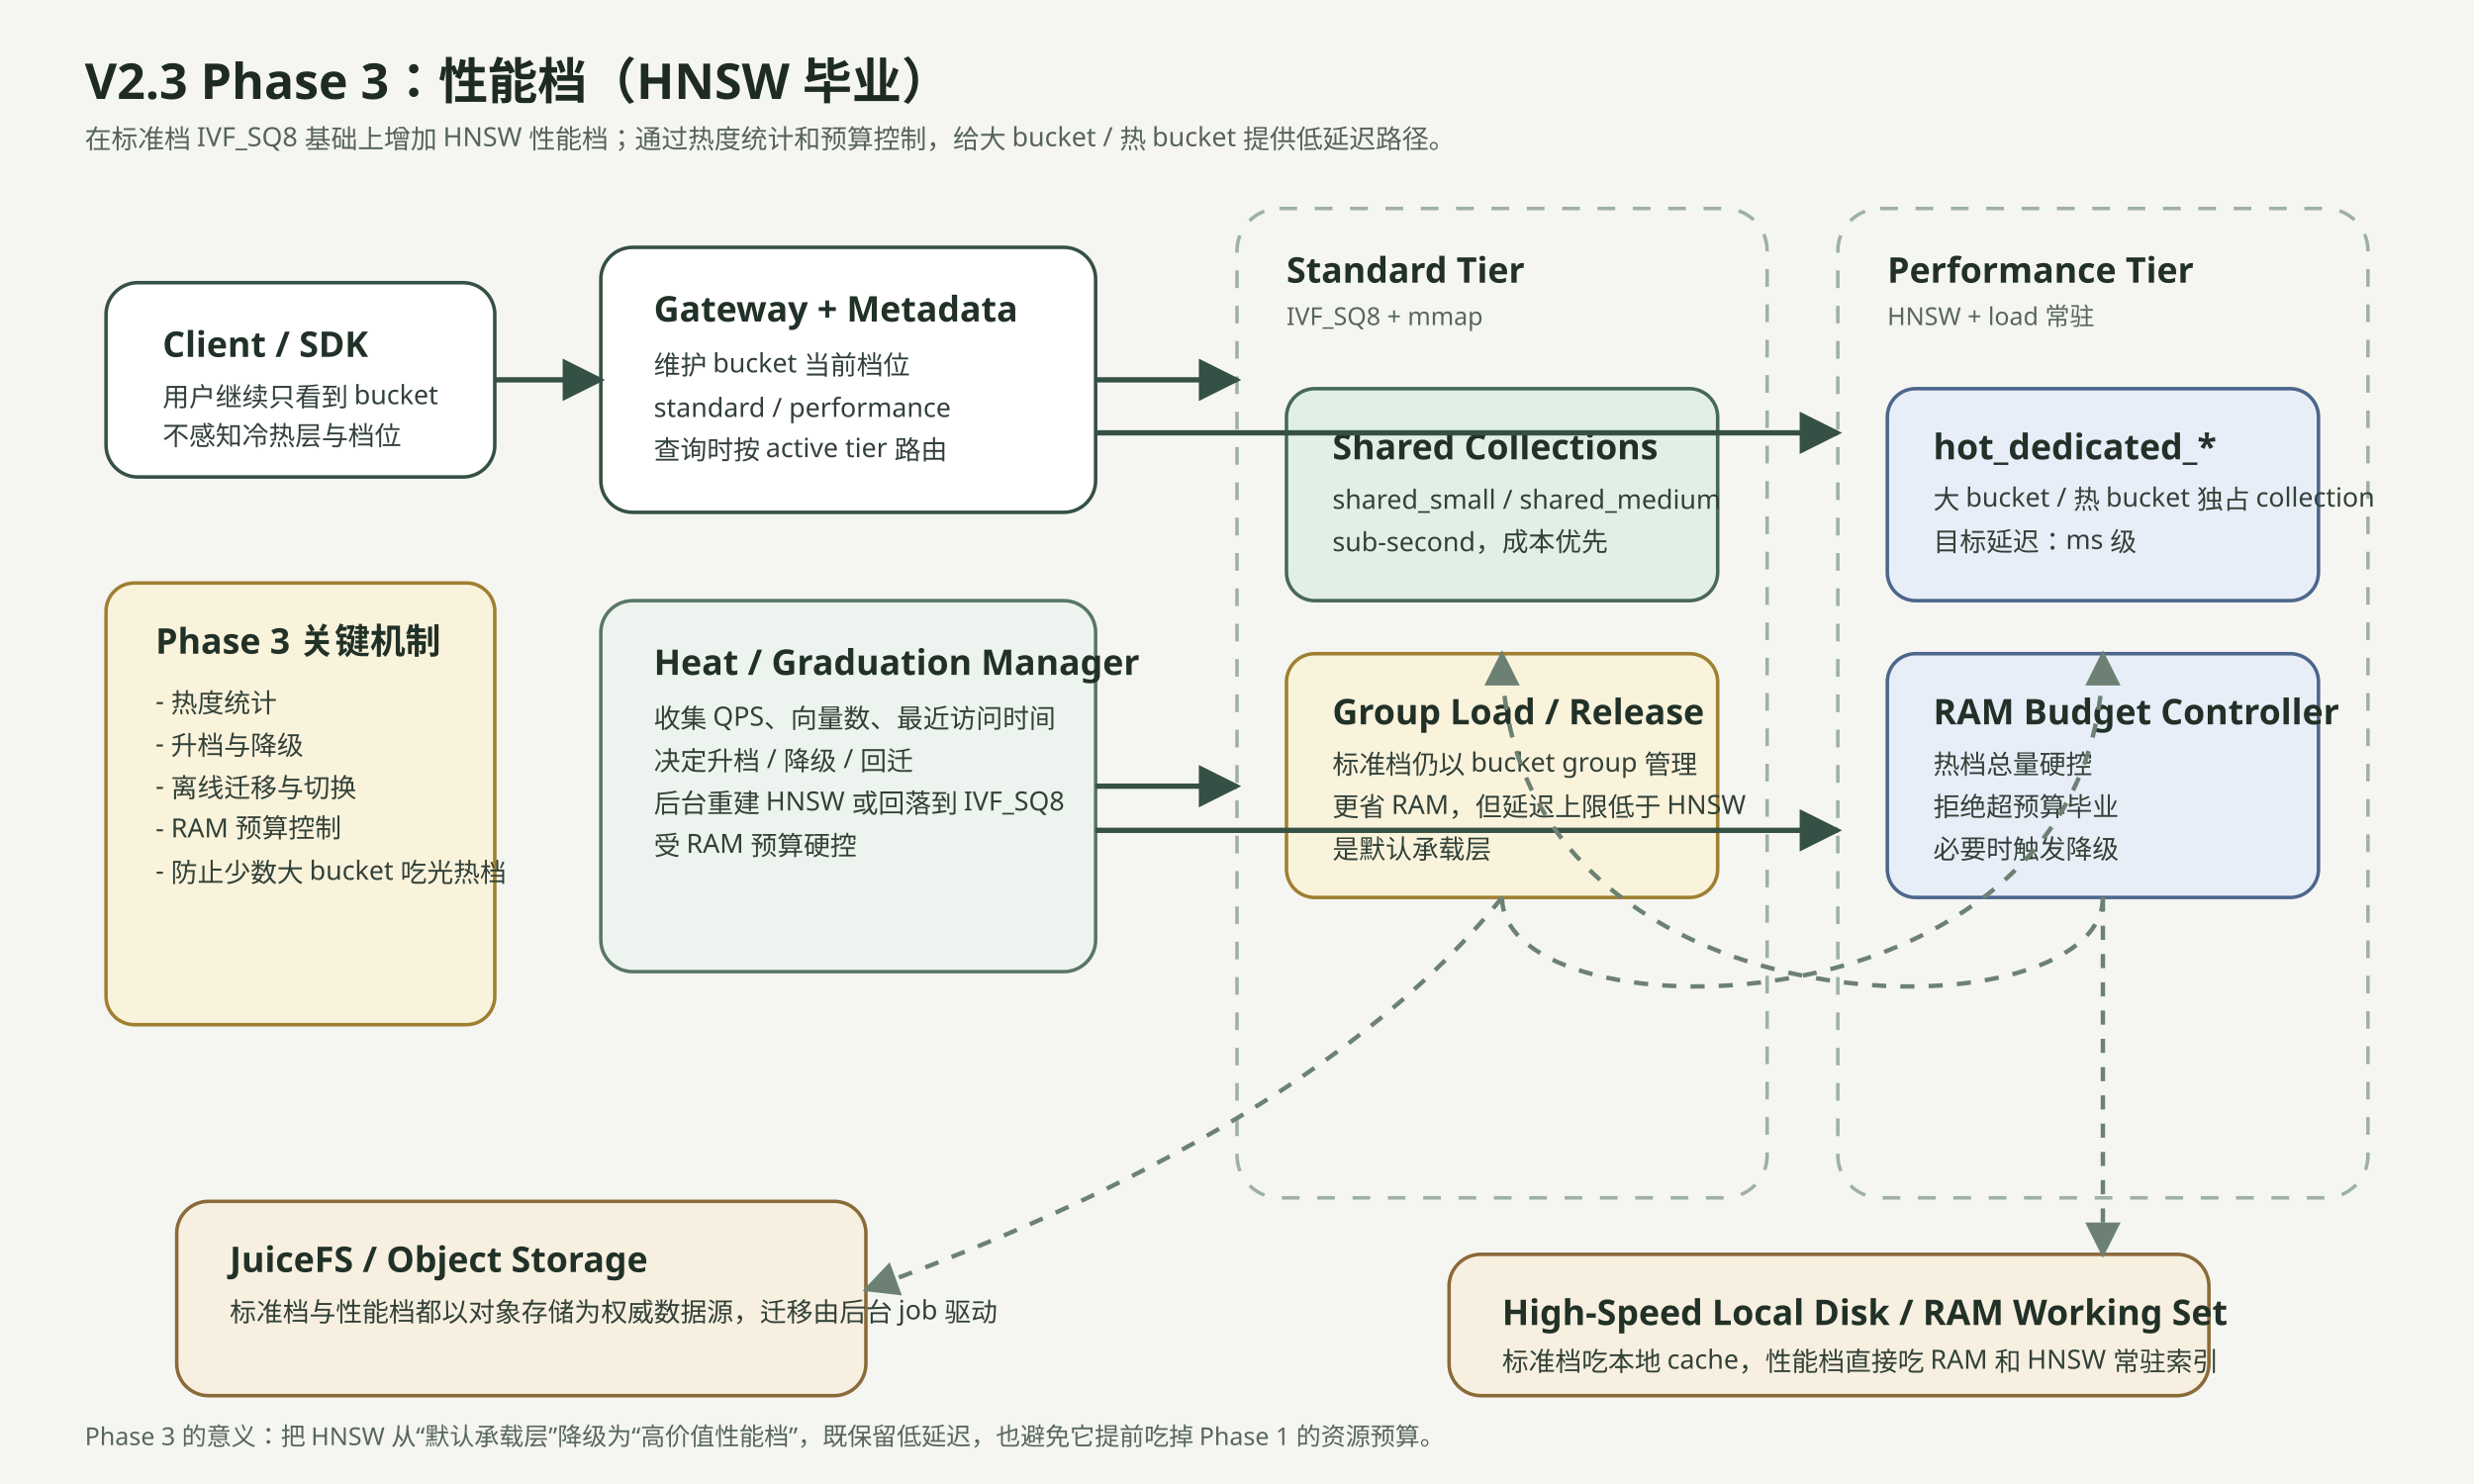
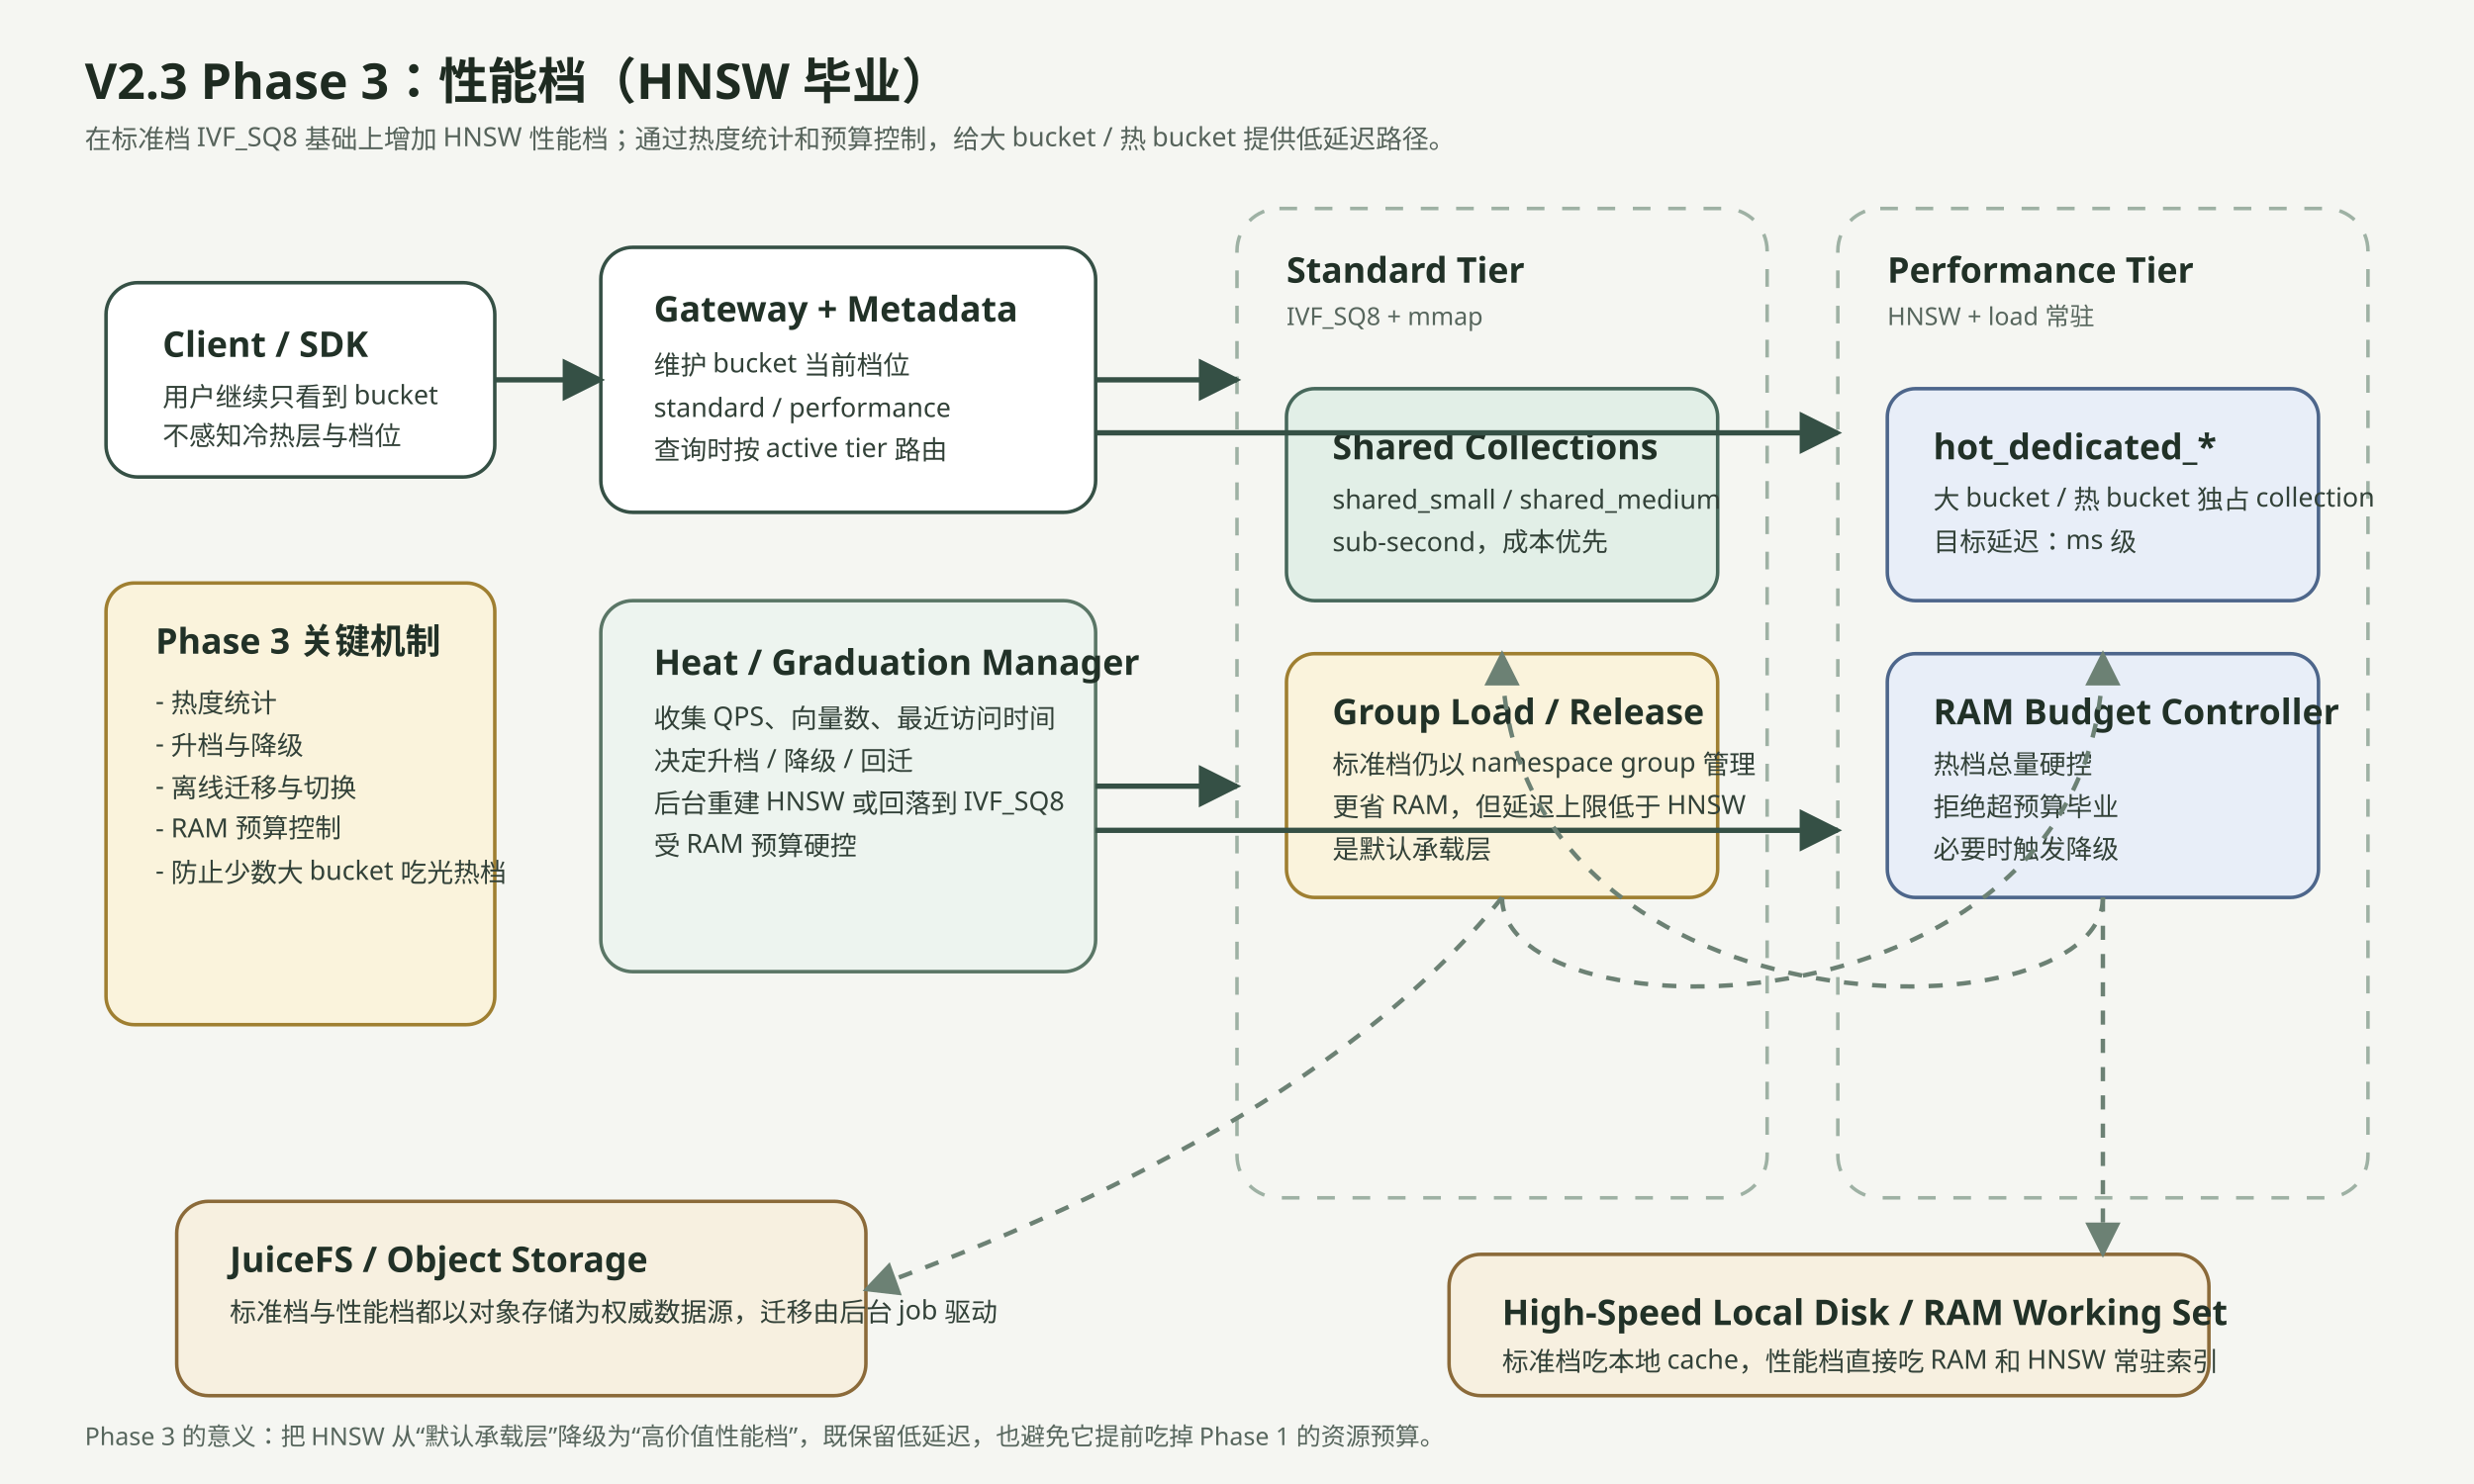
<svg xmlns="http://www.w3.org/2000/svg" viewBox="0 0 1400 840" width="1400" height="840" role="img" aria-label="V2.3 Phase 3 Architecture">
  <defs>
    <style>
      .bg { fill: #f5f6f2; }
      .title { font: 700 28px 'Segoe UI', 'PingFang SC', sans-serif; fill: #1e2b21; }
      .subtitle { font: 400 15px 'Segoe UI', 'PingFang SC', sans-serif; fill: #56635b; }
      .card { fill: #ffffff; stroke: #355045; stroke-width: 2; rx: 18; ry: 18; }
      .card-soft { fill: #edf4ef; stroke: #5a7666; stroke-width: 2; rx: 18; ry: 18; }
      .storage { fill: #f7f0e0; stroke: #8b6a39; stroke-width: 2; rx: 18; ry: 18; }
      .accent { fill: #e2efe7; stroke: #47685b; stroke-width: 2; rx: 16; ry: 16; }
      .perf { fill: #e8eef8; stroke: #4d668b; stroke-width: 2; rx: 16; ry: 16; }
      .warn { fill: #faf3dc; stroke: #9f7f31; stroke-width: 2; rx: 16; ry: 16; }
      .label { font: 700 20px 'Segoe UI', 'PingFang SC', sans-serif; fill: #213127; }
      .text { font: 400 15px 'Segoe UI', 'PingFang SC', sans-serif; fill: #324138; }
      .small { font: 400 14px 'Segoe UI', 'PingFang SC', sans-serif; fill: #57665d; }
      .arrow { stroke: #355045; stroke-width: 3; fill: none; marker-end: url(#arrow); }
      .arrow-soft { stroke: #6c8174; stroke-width: 2.5; stroke-dasharray: 8 8; fill: none; marker-end: url(#arrowSoft); }
      .group { fill: none; stroke: #9eb1a4; stroke-width: 2; stroke-dasharray: 10 10; rx: 24; ry: 24; }
    </style>
    <marker id="arrow" viewBox="0 0 10 10" refX="9" refY="5" markerWidth="8" markerHeight="8" orient="auto-start-reverse">
      <path d="M 0 0 L 10 5 L 0 10 z" fill="#355045" />
    </marker>
    <marker id="arrowSoft" viewBox="0 0 10 10" refX="9" refY="5" markerWidth="8" markerHeight="8" orient="auto-start-reverse">
      <path d="M 0 0 L 10 5 L 0 10 z" fill="#6c8174" />
    </marker>
  </defs>
  <rect class="bg" x="0" y="0" width="1400" height="840" />
  <text class="title" x="48" y="56">V2.3 Phase 3：性能档（HNSW 毕业）</text>
  <text class="subtitle" x="48" y="84">在标准档 IVF_SQ8 基础上增加 HNSW 性能档；通过热度统计和预算控制，给大 bucket / 热 bucket 提供低延迟路径。</text>
  <rect class="card" x="60" y="160" width="220" height="110" />
  <text class="label" x="92" y="202">Client / SDK</text>
  <text class="text" x="92" y="230">用户继续只看到 bucket</text>
  <text class="text" x="92" y="252">不感知冷热层与档位</text>
  <rect class="card" x="340" y="140" width="280" height="150" />
  <text class="label" x="370" y="182">Gateway + Metadata</text>
  <text class="text" x="370" y="212">维护 bucket 当前档位</text>
  <text class="text" x="370" y="236">standard / performance</text>
  <text class="text" x="370" y="260">查询时按 active tier 路由</text>
  <rect class="card-soft" x="340" y="340" width="280" height="210" />
  <text class="label" x="370" y="382">Heat / Graduation Manager</text>
  <text class="text" x="370" y="412">收集 QPS、向量数、最近访问时间</text>
  <text class="text" x="370" y="436">决定升档 / 降级 / 回迁</text>
  <text class="text" x="370" y="460">后台重建 HNSW 或回落到 IVF_SQ8</text>
  <text class="text" x="370" y="484">受 RAM 预算硬控</text>
  <rect class="group" x="700" y="118" width="300" height="560" rx="24" ry="24" />
  <text class="label" x="728" y="160">Standard Tier</text>
  <text class="small" x="728" y="184">IVF_SQ8 + mmap</text>
  <rect class="accent" x="728" y="220" width="244" height="120" />
  <text class="label" x="754" y="260">Shared Collections</text>
  <text class="text" x="754" y="288">shared_small / shared_medium</text>
  <text class="text" x="754" y="312">sub-second，成本优先</text>
  <rect class="warn" x="728" y="370" width="244" height="138" />
  <text class="label" x="754" y="410">Group Load / Release</text>
-   <text class="text" x="754" y="438">标准档仍以 bucket group 管理</text>
+   <text class="text" x="754" y="438">标准档仍以 namespace group 管理</text>
  <text class="text" x="754" y="462">更省 RAM，但延迟上限低于 HNSW</text>
  <text class="text" x="754" y="486">是默认承载层</text>
  <rect class="group" x="1040" y="118" width="300" height="560" rx="24" ry="24" />
  <text class="label" x="1068" y="160">Performance Tier</text>
  <text class="small" x="1068" y="184">HNSW + load 常驻</text>
  <rect class="perf" x="1068" y="220" width="244" height="120" />
  <text class="label" x="1094" y="260">hot_dedicated_*</text>
  <text class="text" x="1094" y="288">大 bucket / 热 bucket 独占 collection</text>
  <text class="text" x="1094" y="312">目标延迟：ms 级</text>
  <rect class="perf" x="1068" y="370" width="244" height="138" />
  <text class="label" x="1094" y="410">RAM Budget Controller</text>
  <text class="text" x="1094" y="438">热档总量硬控</text>
  <text class="text" x="1094" y="462">拒绝超预算毕业</text>
  <text class="text" x="1094" y="486">必要时触发降级</text>
  <rect class="storage" x="100" y="680" width="390" height="110" />
  <text class="label" x="130" y="720">JuiceFS / Object Storage</text>
  <text class="text" x="130" y="748">标准档与性能档都以对象存储为权威数据源，迁移由后台 job 驱动</text>
  <rect class="storage" x="820" y="710" width="430" height="80" />
  <text class="label" x="850" y="750">High-Speed Local Disk / RAM Working Set</text>
  <text class="text" x="850" y="776">标准档吃本地 cache，性能档直接吃 RAM 和 HNSW 常驻索引</text>
  <path class="arrow" d="M 280 215 L 340 215" />
  <path class="arrow" d="M 620 215 L 700 215" />
  <path class="arrow" d="M 620 245 L 1040 245" />
  <path class="arrow" d="M 620 445 L 700 445" />
  <path class="arrow" d="M 620 470 L 1040 470" />
  <path class="arrow-soft" d="M 850 508 C 850 590, 1190 590, 1190 370" />
  <path class="arrow-soft" d="M 1190 508 C 1190 590, 850 590, 850 370" />
  <path class="arrow-soft" d="M 850 508 C 760 620, 600 690, 490 730" />
  <path class="arrow-soft" d="M 1190 508 L 1190 710" />
  <rect class="warn" x="60" y="330" width="220" height="250" />
  <text class="label" x="88" y="370">Phase 3 关键机制</text>
  <text class="text" x="88" y="402">- 热度统计</text>
  <text class="text" x="88" y="426">- 升档与降级</text>
  <text class="text" x="88" y="450">- 离线迁移与切换</text>
  <text class="text" x="88" y="474">- RAM 预算控制</text>
  <text class="text" x="88" y="498">- 防止少数大 bucket 吃光热档</text>
  <text class="small" x="48" y="818">Phase 3 的意义：把 HNSW 从“默认承载层”降级为“高价值性能档”，既保留低延迟，也避免它提前吃掉 Phase 1 的资源预算。</text>
</svg>
